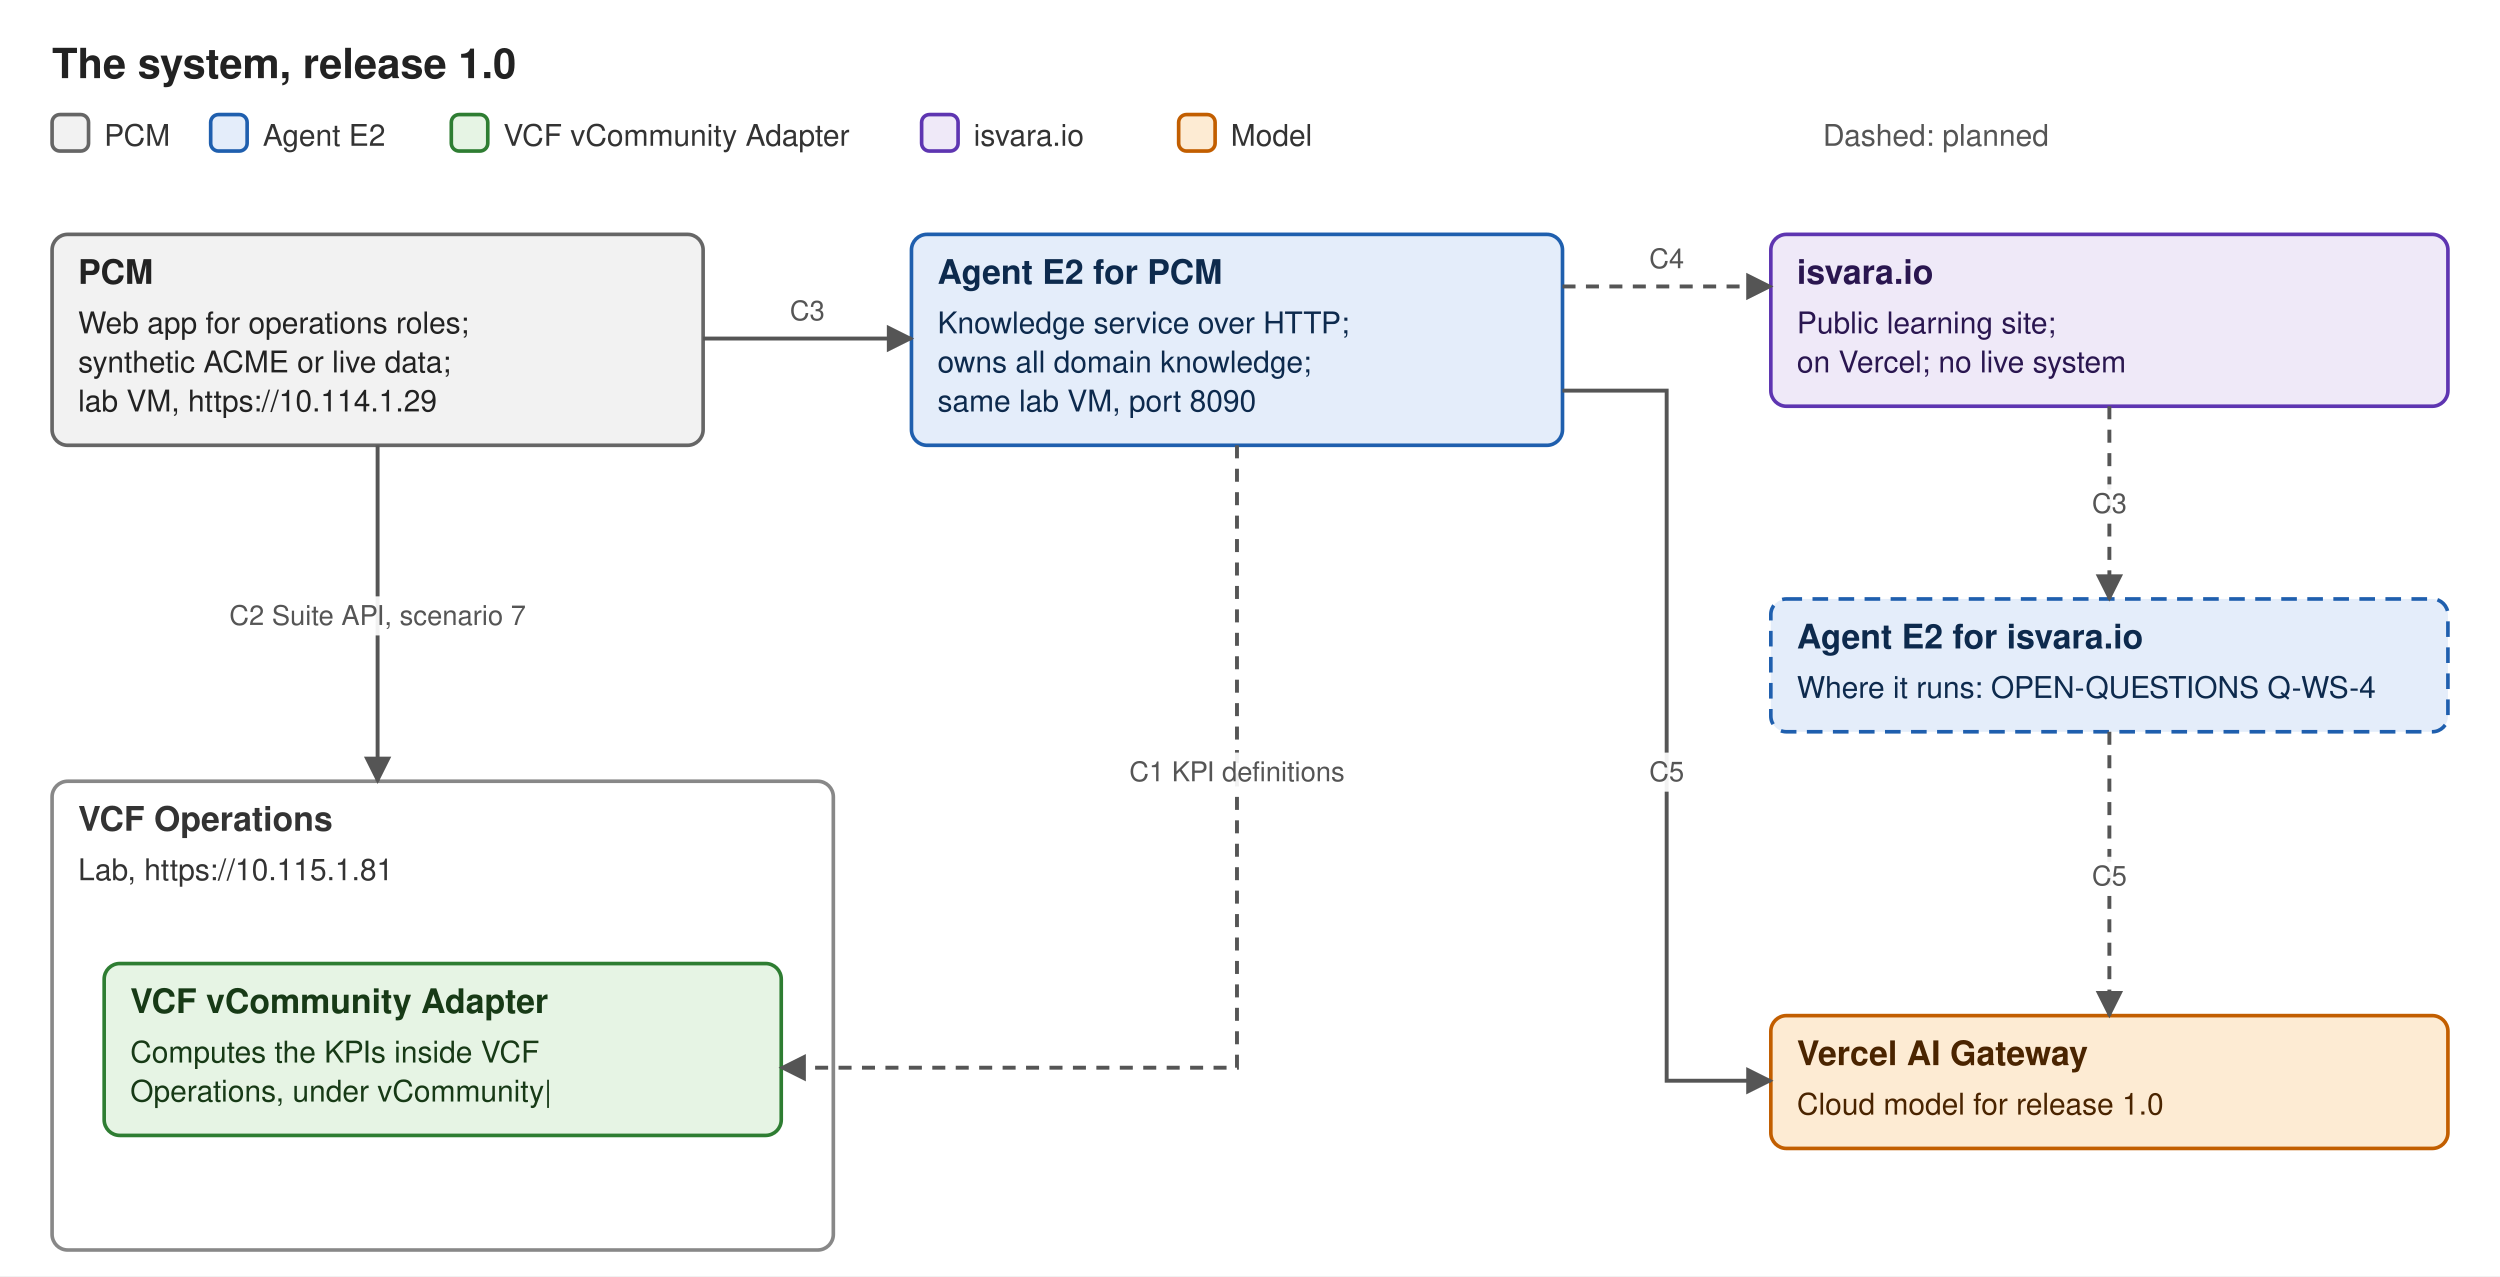
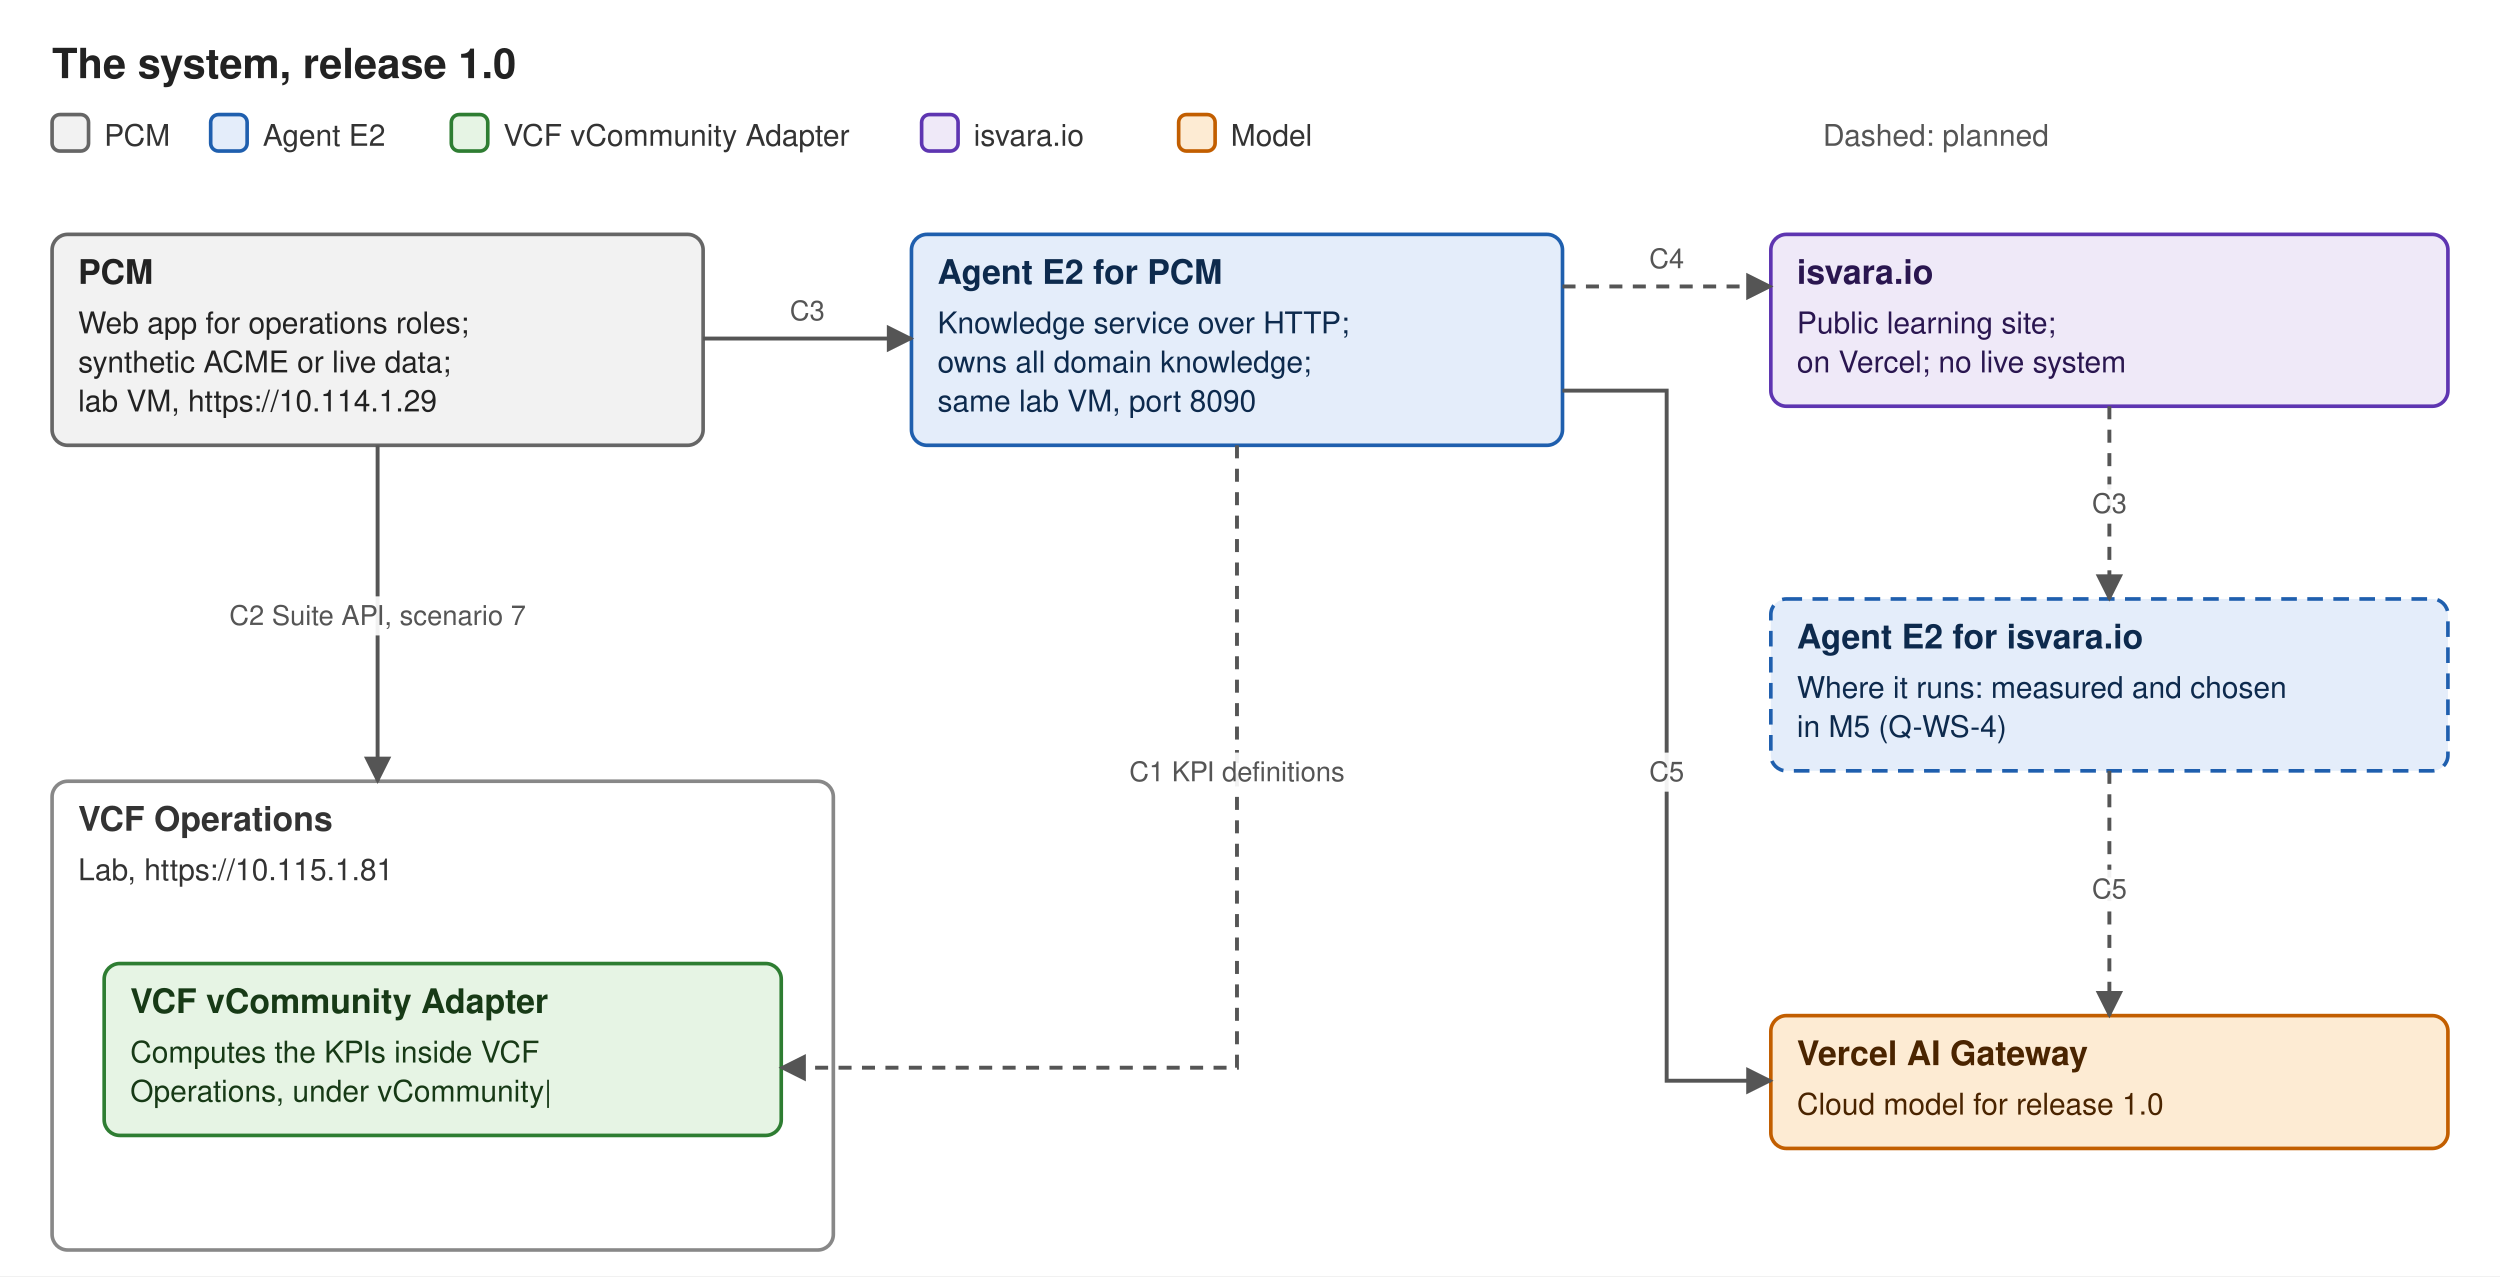
<svg xmlns="http://www.w3.org/2000/svg" width="960" height="490" viewBox="0 0 960 490" font-family="-apple-system,Segoe UI,Helvetica,Arial,sans-serif">
  <defs>
    <marker id="ah" viewBox="0 0 10 10" refX="9" refY="5" markerWidth="7" markerHeight="7" orient="auto-start-reverse">
      <path d="M0,0 L10,5 L0,10 z" fill="#555555" />
    </marker>
  </defs>
  <rect width="960" height="490" fill="#ffffff" />
  <text x="20" y="30" font-size="16" font-weight="bold" fill="#222" text-anchor="start">The system, release 1.0</text>
  <rect x="20" y="44" width="14" height="14" rx="3" fill="#f2f2f2" stroke="#666666" stroke-width="1.4" />
  <text x="40" y="56" font-size="11.5" font-weight="normal" fill="#333" text-anchor="start">PCM</text>
  <rect x="80.9" y="44" width="14" height="14" rx="3" fill="#e4edfa" stroke="#1f5fae" stroke-width="1.4" />
  <text x="100.9" y="56" font-size="11.5" font-weight="normal" fill="#333" text-anchor="start">Agent E2</text>
  <rect x="173.3" y="44" width="14" height="14" rx="3" fill="#e6f4e4" stroke="#2e7d32" stroke-width="1.4" />
  <text x="193.3" y="56" font-size="11.5" font-weight="normal" fill="#333" text-anchor="start">VCF vCommunity Adapter</text>
  <rect x="353.9" y="44" width="14" height="14" rx="3" fill="#efe9f8" stroke="#5e35b1" stroke-width="1.4" />
  <text x="373.9" y="56" font-size="11.5" font-weight="normal" fill="#333" text-anchor="start">isvara.io</text>
  <rect x="452.6" y="44" width="14" height="14" rx="3" fill="#fdebd3" stroke="#c25e00" stroke-width="1.4" />
  <text x="472.6" y="56" font-size="11.5" font-weight="normal" fill="#333" text-anchor="start">Model</text>
  <text x="700" y="56" font-size="11.5" font-weight="normal" fill="#555" text-anchor="start">Dashed: planned</text>
  <rect x="20" y="90" width="250" height="81" rx="6" fill="#f2f2f2" stroke="#666666" stroke-width="1.4" />
  <text x="30" y="109" font-size="13" font-weight="bold" fill="#222222" text-anchor="start">PCM</text>
  <text x="30" y="128" font-size="11.5" font-weight="normal" fill="#222222" text-anchor="start">Web app for operations roles;</text>
  <text x="30" y="143" font-size="11.5" font-weight="normal" fill="#222222" text-anchor="start">synthetic ACME or live data;</text>
  <text x="30" y="158" font-size="11.5" font-weight="normal" fill="#222222" text-anchor="start">lab VM, https://10.114.1.29</text>
  <rect x="350" y="90" width="250" height="81" rx="6" fill="#e4edfa" stroke="#1f5fae" stroke-width="1.4" />
  <text x="360" y="109" font-size="13" font-weight="bold" fill="#0d2a4d" text-anchor="start">Agent E2 for PCM</text>
  <text x="360" y="128" font-size="11.5" font-weight="normal" fill="#0d2a4d" text-anchor="start">Knowledge service over HTTP;</text>
  <text x="360" y="143" font-size="11.5" font-weight="normal" fill="#0d2a4d" text-anchor="start">owns all domain knowledge;</text>
  <text x="360" y="158" font-size="11.5" font-weight="normal" fill="#0d2a4d" text-anchor="start">same lab VM, port 8090</text>
  <rect x="20" y="300" width="300" height="180" rx="6" fill="#ffffff" stroke="#888888" stroke-width="1.4" />
  <text x="30" y="319" font-size="13" font-weight="bold" fill="#333333" text-anchor="start">VCF Operations</text>
  <text x="30" y="338" font-size="11.5" font-weight="normal" fill="#333333" text-anchor="start">Lab, https://10.115.1.81</text>
  <rect x="40" y="370" width="260" height="66" rx="6" fill="#e6f4e4" stroke="#2e7d32" stroke-width="1.4" />
  <text x="50" y="389" font-size="13" font-weight="bold" fill="#173a16" text-anchor="start">VCF vCommunity Adapter</text>
  <text x="50" y="408" font-size="11.5" font-weight="normal" fill="#173a16" text-anchor="start">Computes the KPIs inside VCF</text>
  <text x="50" y="423" font-size="11.5" font-weight="normal" fill="#173a16" text-anchor="start">Operations, under vCommunity|</text>
  <rect x="680" y="90" width="260" height="66" rx="6" fill="#efe9f8" stroke="#5e35b1" stroke-width="1.4" />
  <text x="690" y="109" font-size="13" font-weight="bold" fill="#2a1650" text-anchor="start">isvara.io</text>
  <text x="690" y="128" font-size="11.5" font-weight="normal" fill="#2a1650" text-anchor="start">Public learning site;</text>
  <text x="690" y="143" font-size="11.5" font-weight="normal" fill="#2a1650" text-anchor="start">on Vercel; no live system</text>
-   <rect x="680" y="230" width="260" height="51" rx="6" fill="#e4edfa" stroke="#1f5fae" stroke-width="1.4" stroke-dasharray="6 4" />
+   <rect x="680" y="230" width="260" height="66" rx="6" fill="#e4edfa" stroke="#1f5fae" stroke-width="1.4" stroke-dasharray="6 4" />
  <text x="690" y="249" font-size="13" font-weight="bold" fill="#0d2a4d" text-anchor="start">Agent E2 for isvara.io</text>
-   <text x="690" y="268" font-size="11.5" font-weight="normal" fill="#0d2a4d" text-anchor="start">Where it runs: OPEN-QUESTIONS Q-WS-4</text>
+   <text x="690" y="268" font-size="11.5" font-weight="normal" fill="#0d2a4d" text-anchor="start">Where it runs: measured and chosen</text>
+   <text x="690" y="283" font-size="11.5" font-weight="normal" fill="#0d2a4d" text-anchor="start">in M5 (Q-WS-4)</text>
  <rect x="680" y="390" width="260" height="51" rx="6" fill="#fdebd3" stroke="#c25e00" stroke-width="1.4" />
  <text x="690" y="409" font-size="13" font-weight="bold" fill="#4a2400" text-anchor="start">Vercel AI Gateway</text>
  <text x="690" y="428" font-size="11.5" font-weight="normal" fill="#4a2400" text-anchor="start">Cloud model for release 1.0</text>
  <path d="M 270 130 L 350 130" fill="none" stroke="#555555" stroke-width="1.5" marker-end="url(#ah)" />
  <rect x="300" y="112" width="20" height="15" fill="#ffffff" opacity="0.92" />
  <text x="310" y="123" font-size="10.5" font-weight="normal" fill="#555555" text-anchor="middle">C3</text>
  <path d="M 145 171 L 145 300" fill="none" stroke="#555555" stroke-width="1.5" marker-end="url(#ah)" />
  <rect x="68" y="229" width="154" height="15" fill="#ffffff" opacity="0.92" />
  <text x="145" y="240" font-size="10.5" font-weight="normal" fill="#555555" text-anchor="middle">C2 Suite API, scenario 7</text>
  <path d="M 475 171 L 475 410 L 300 410" fill="none" stroke="#555555" stroke-width="1.5" stroke-dasharray="5 4" marker-end="url(#ah)" />
  <rect x="416" y="289" width="118" height="15" fill="#ffffff" opacity="0.92" />
  <text x="475" y="300" font-size="10.5" font-weight="normal" fill="#555555" text-anchor="middle">C1 KPI definitions</text>
  <path d="M 600 150 L 640 150 L 640 415 L 680 415" fill="none" stroke="#555555" stroke-width="1.5" marker-end="url(#ah)" />
  <rect x="630" y="289" width="20" height="15" fill="#ffffff" opacity="0.92" />
  <text x="640" y="300" font-size="10.5" font-weight="normal" fill="#555555" text-anchor="middle">C5</text>
  <path d="M 600 110 L 680 110" fill="none" stroke="#555555" stroke-width="1.5" stroke-dasharray="5 4" marker-end="url(#ah)" />
  <rect x="630" y="92" width="20" height="15" fill="#ffffff" opacity="0.92" />
  <text x="640" y="103" font-size="10.5" font-weight="normal" fill="#555555" text-anchor="middle">C4</text>
  <path d="M 810 156 L 810 230" fill="none" stroke="#555555" stroke-width="1.5" stroke-dasharray="5 4" marker-end="url(#ah)" />
  <rect x="800" y="186" width="20" height="15" fill="#ffffff" opacity="0.92" />
  <text x="810" y="197" font-size="10.5" font-weight="normal" fill="#555555" text-anchor="middle">C3</text>
-   <path d="M 810 281 L 810 390" fill="none" stroke="#555555" stroke-width="1.5" stroke-dasharray="5 4" marker-end="url(#ah)" />
-   <rect x="800" y="329" width="20" height="15" fill="#ffffff" opacity="0.92" />
-   <text x="810" y="340" font-size="10.5" font-weight="normal" fill="#555555" text-anchor="middle">C5</text>
+   <path d="M 810 296 L 810 390" fill="none" stroke="#555555" stroke-width="1.5" stroke-dasharray="5 4" marker-end="url(#ah)" />
+   <rect x="800" y="334" width="20" height="15" fill="#ffffff" opacity="0.92" />
+   <text x="810" y="345" font-size="10.5" font-weight="normal" fill="#555555" text-anchor="middle">C5</text>
</svg>
